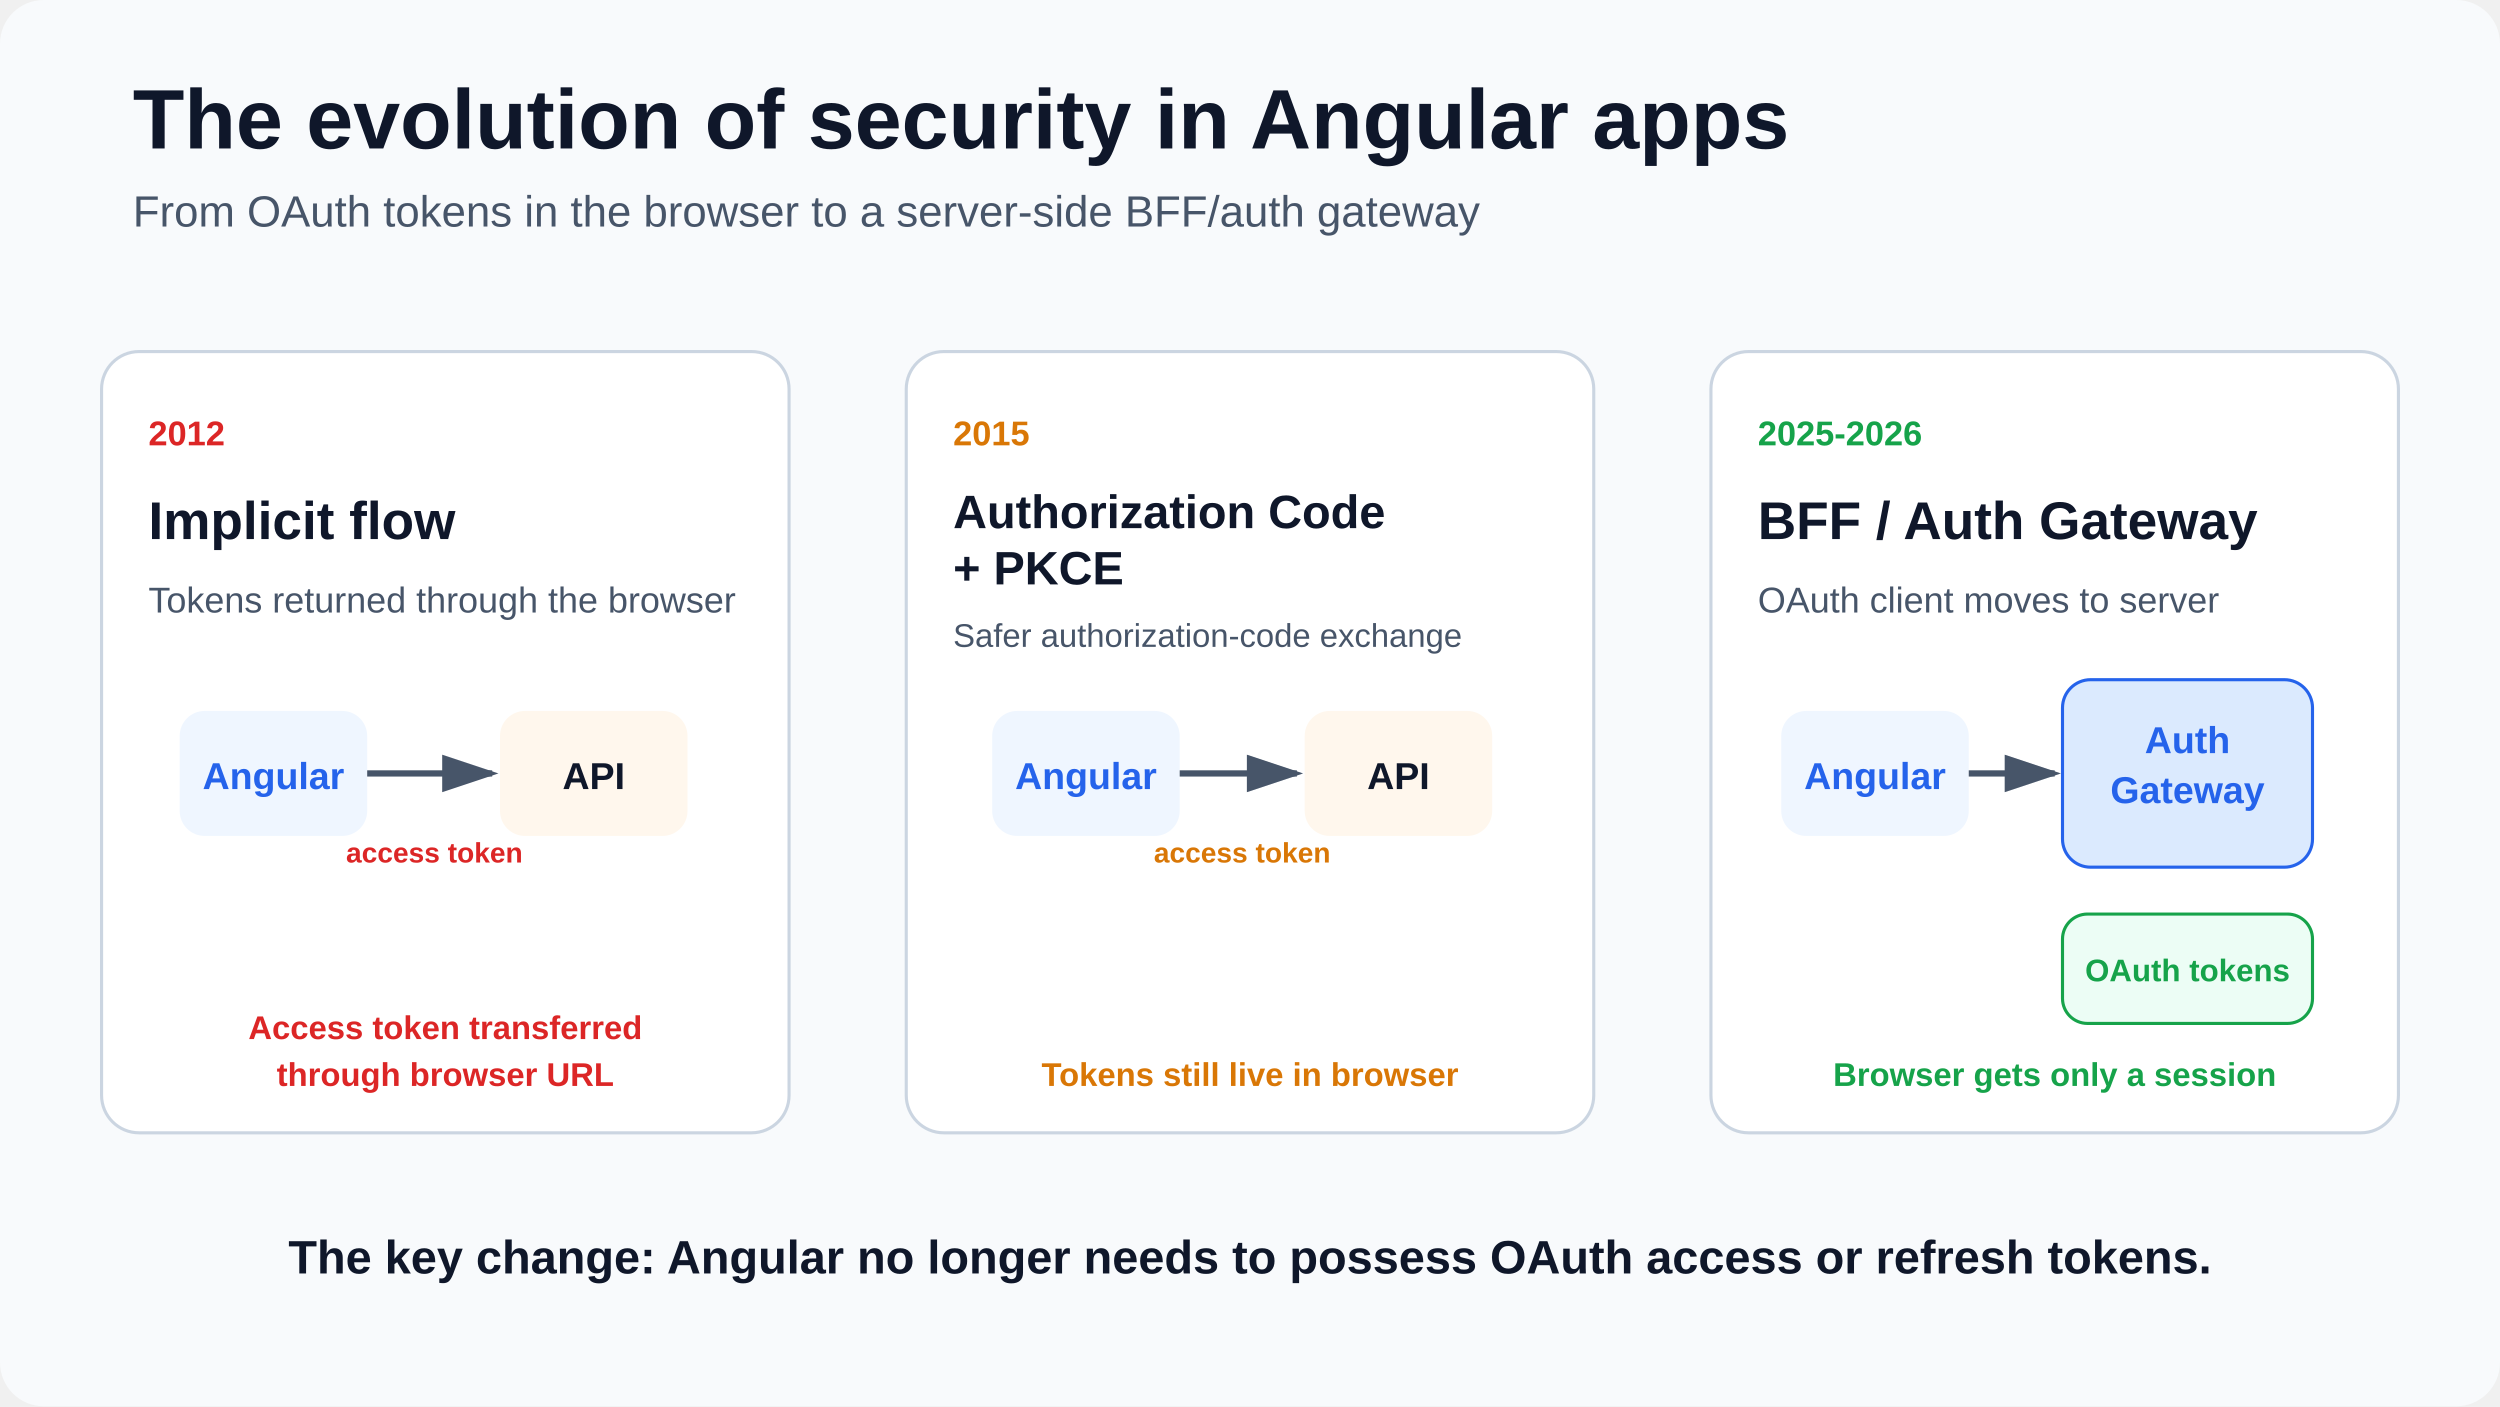
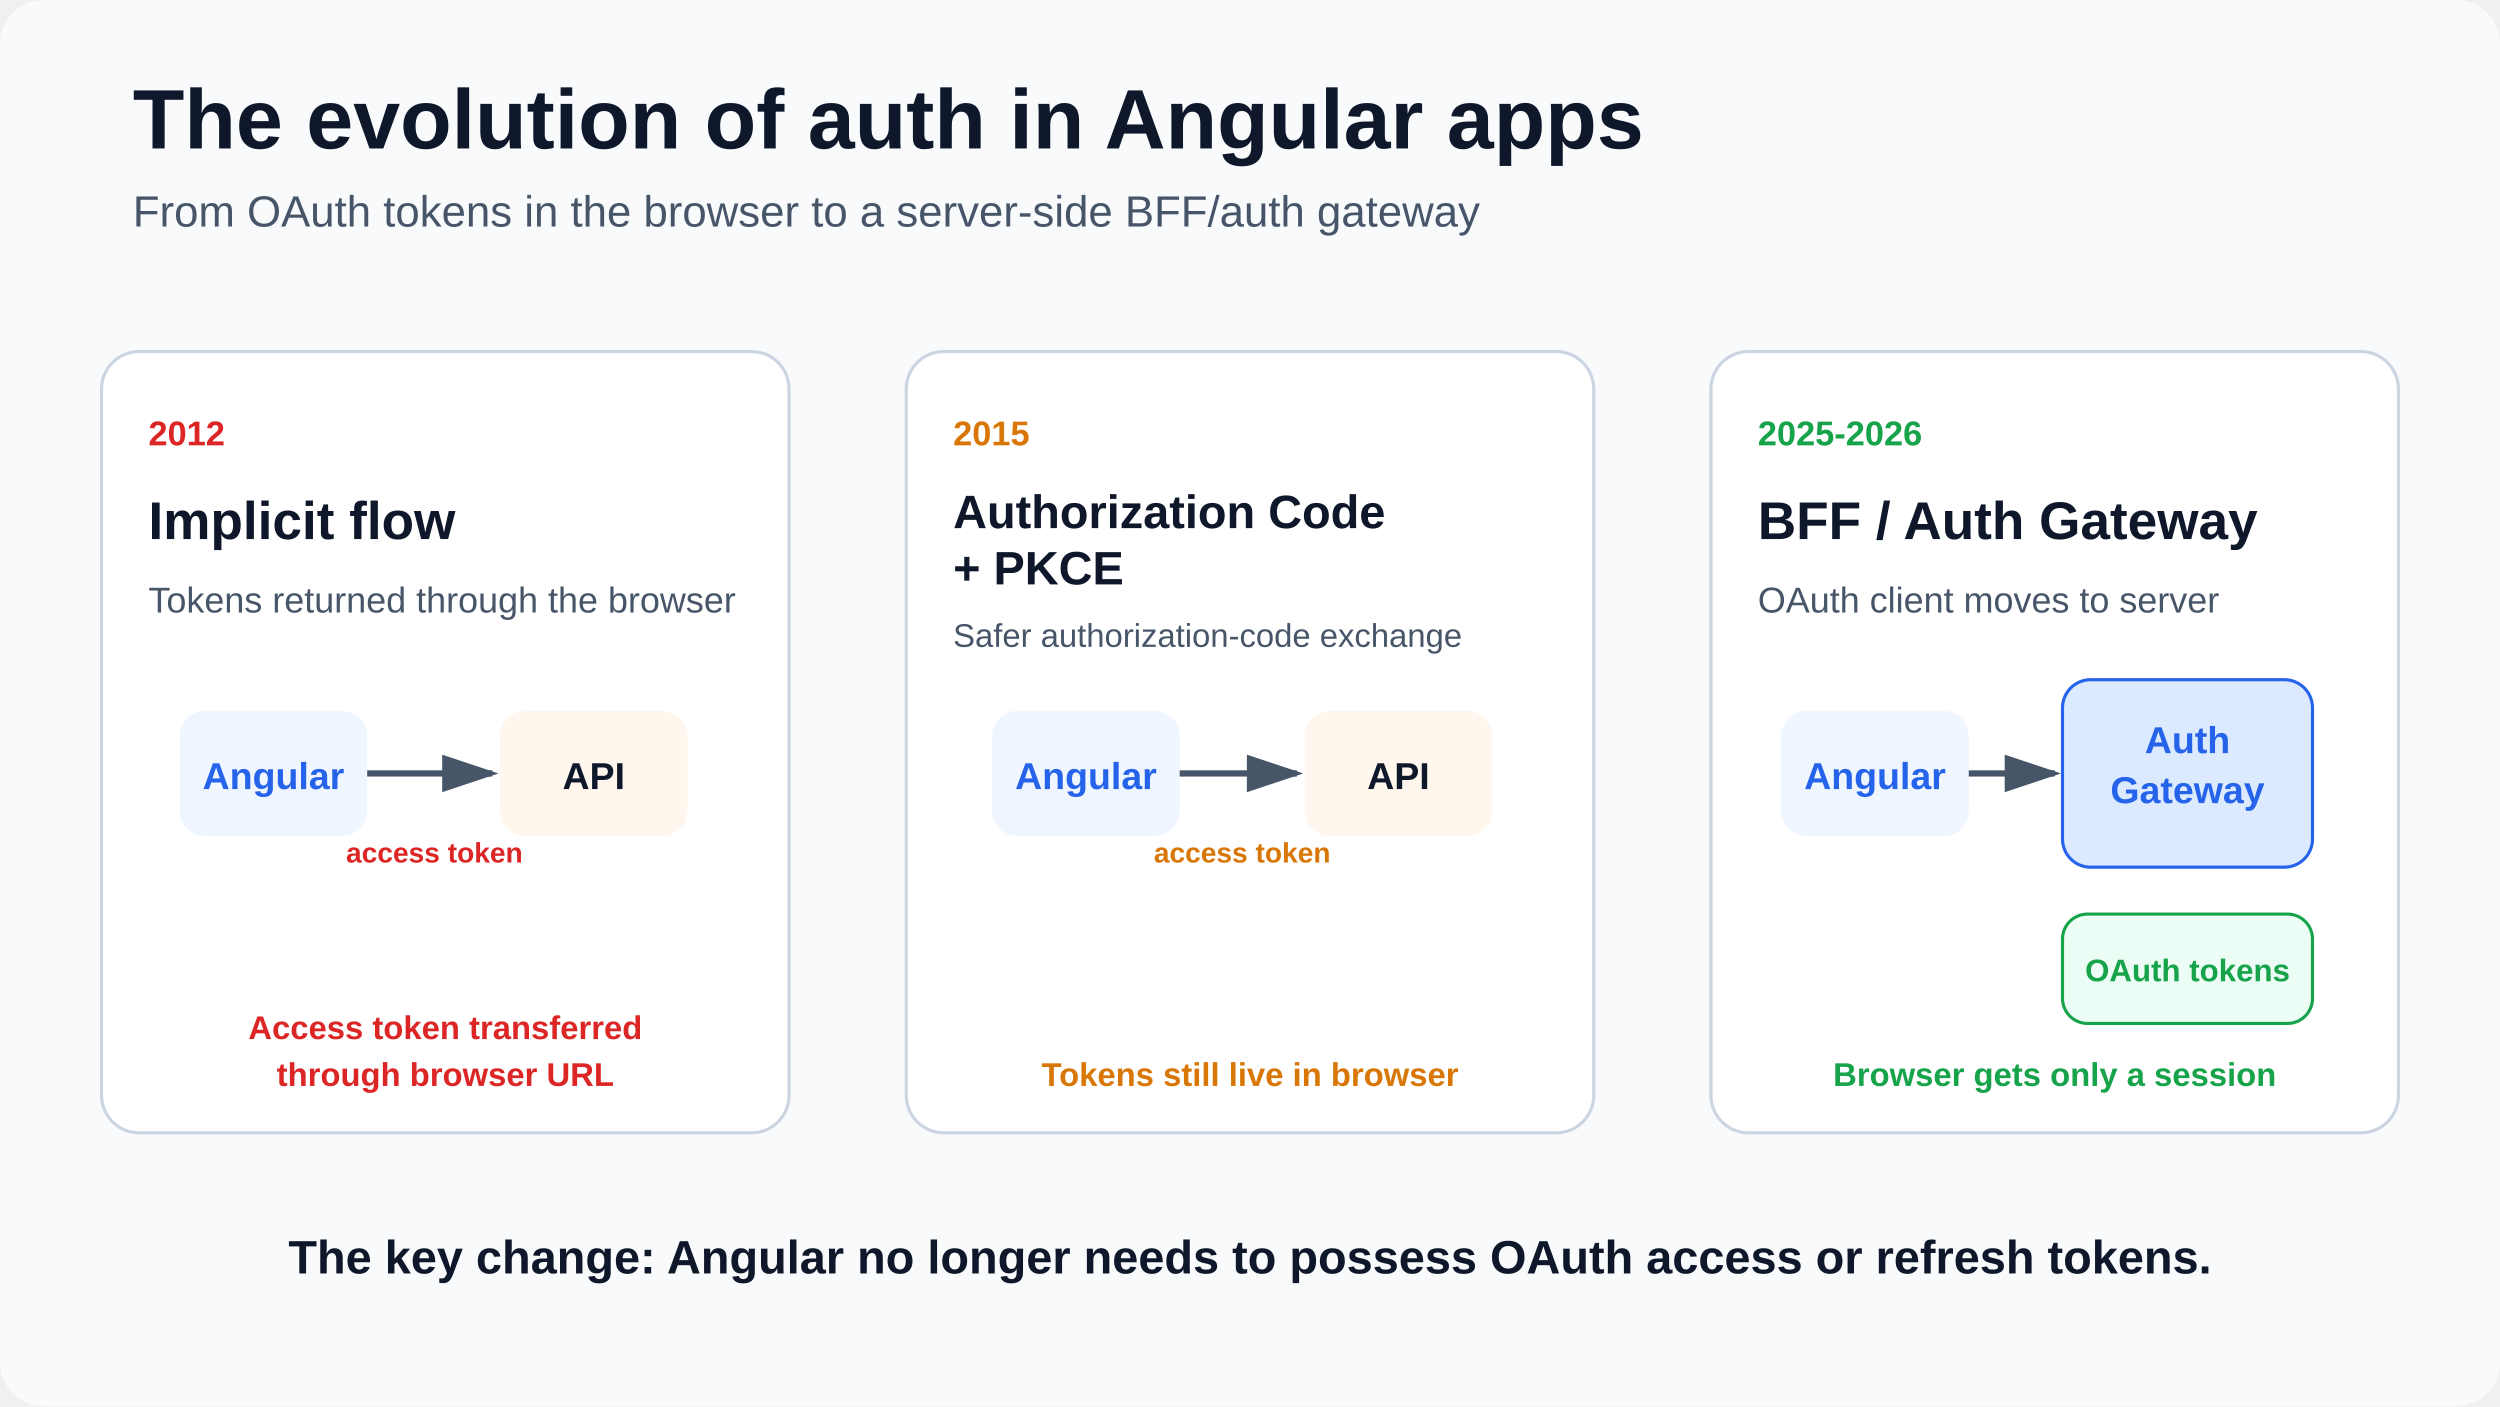
<svg xmlns="http://www.w3.org/2000/svg" viewBox="0 0 1600 900" width="1600" height="900">
  <defs>
    <marker id="a" markerWidth="10" markerHeight="10" refX="8" refY="3" orient="auto">
      <path d="M0,0 L0,6 L9,3z" fill="#475569" />
    </marker>
  </defs>
  <rect width="1600" height="900" rx="28" fill="#f8fafc" />
-   <text x="85" y="95" font-family="Arial,sans-serif" font-size="54" font-weight="800" fill="#0f172a">The evolution of security in Angular apps</text>
+   <text x="85" y="95" font-family="Arial,sans-serif" font-size="54" font-weight="800" fill="#0f172a">The evolution of auth in Angular apps</text>
  <text x="85" y="145" font-family="Arial,sans-serif" font-size="28" fill="#475569">From OAuth tokens in the browser to a server-side BFF/auth gateway</text>
  <rect x="65" y="225" width="440" height="500" rx="24" fill="#fff" stroke="#cbd5e1" stroke-width="2" />
  <text x="95" y="285" font-family="Arial" font-size="22" font-weight="700" fill="#dc2626">2012</text>
  <text x="95" y="345" font-family="Arial" font-size="34" font-weight="800" fill="#0f172a">Implicit flow</text>
  <text x="95" y="392" font-family="Arial" font-size="23" fill="#475569">Tokens returned through the browser</text>
  <rect x="115" y="455" width="120" height="80" rx="16" fill="#eff6ff" />
  <text x="175" y="505" text-anchor="middle" font-family="Arial" font-size="24" font-weight="700" fill="#2563eb">Angular</text>
  <rect x="320" y="455" width="120" height="80" rx="16" fill="#fff7ed" />
  <text x="380" y="505" text-anchor="middle" font-family="Arial" font-size="24" font-weight="700" fill="#0f172a">API</text>
  <line x1="235" y1="495" x2="315" y2="495" stroke="#475569" stroke-width="4" marker-end="url(#a)" />
  <text x="278" y="552" text-anchor="middle" font-family="Arial" font-size="18" font-weight="700" fill="#dc2626">access token</text>
  <text x="285" y="665" text-anchor="middle" font-family="Arial" font-size="21" font-weight="700" fill="#dc2626">Access token transferred</text>
  <text x="285" y="695" text-anchor="middle" font-family="Arial" font-size="21" font-weight="700" fill="#dc2626">through browser URL</text>
  <rect x="580" y="225" width="440" height="500" rx="24" fill="#fff" stroke="#cbd5e1" stroke-width="2" />
  <text x="610" y="285" font-family="Arial" font-size="22" font-weight="700" fill="#d97706">2015</text>
  <text x="610" y="338" font-family="Arial" font-size="30" font-weight="800" fill="#0f172a">Authorization Code</text>
  <text x="610" y="374" font-family="Arial" font-size="30" font-weight="800" fill="#0f172a">+ PKCE</text>
  <text x="610" y="414" font-family="Arial" font-size="21" fill="#475569">Safer authorization-code exchange</text>
  <rect x="635" y="455" width="120" height="80" rx="16" fill="#eff6ff" />
  <text x="695" y="505" text-anchor="middle" font-family="Arial" font-size="24" font-weight="700" fill="#2563eb">Angular</text>
  <rect x="835" y="455" width="120" height="80" rx="16" fill="#fff7ed" />
  <text x="895" y="505" text-anchor="middle" font-family="Arial" font-size="24" font-weight="700" fill="#0f172a">API</text>
  <line x1="755" y1="495" x2="830" y2="495" stroke="#475569" stroke-width="4" marker-end="url(#a)" />
  <text x="795" y="552" text-anchor="middle" font-family="Arial" font-size="18" font-weight="700" fill="#d97706">access token</text>
  <text x="800" y="695" text-anchor="middle" font-family="Arial" font-size="21" font-weight="700" fill="#d97706">Tokens still live in browser</text>
  <rect x="1095" y="225" width="440" height="500" rx="24" fill="#fff" stroke="#cbd5e1" stroke-width="2" />
  <text x="1125" y="285" font-family="Arial" font-size="22" font-weight="700" fill="#16a34a">2025-2026</text>
  <text x="1125" y="345" font-family="Arial" font-size="34" font-weight="800" fill="#0f172a">BFF / Auth Gateway</text>
  <text x="1125" y="392" font-family="Arial" font-size="23" fill="#475569">OAuth client moves to server</text>
  <rect x="1140" y="455" width="120" height="80" rx="16" fill="#eff6ff" />
  <text x="1200" y="505" text-anchor="middle" font-family="Arial" font-size="24" font-weight="700" fill="#2563eb">Angular</text>
  <rect x="1320" y="435" width="160" height="120" rx="18" fill="#dbeafe" stroke="#2563eb" stroke-width="2" />
  <text x="1400" y="482" text-anchor="middle" font-family="Arial" font-size="24" font-weight="800" fill="#2563eb">Auth</text>
  <text x="1400" y="514" text-anchor="middle" font-family="Arial" font-size="24" font-weight="800" fill="#2563eb">Gateway</text>
  <line x1="1260" y1="495" x2="1315" y2="495" stroke="#475569" stroke-width="4" marker-end="url(#a)" />
  <rect x="1320" y="585" width="160" height="70" rx="16" fill="#ecfdf5" stroke="#16a34a" stroke-width="2" />
  <text x="1400" y="628" text-anchor="middle" font-family="Arial" font-size="20" font-weight="700" fill="#16a34a">OAuth tokens</text>
  <text x="1315" y="695" text-anchor="middle" font-family="Arial" font-size="21" font-weight="700" fill="#16a34a">Browser gets only a session</text>
  <text x="800" y="815" text-anchor="middle" font-family="Arial" font-size="30" font-weight="700" fill="#0f172a">The key change: Angular no longer needs to possess OAuth access or refresh tokens.</text>
</svg>
